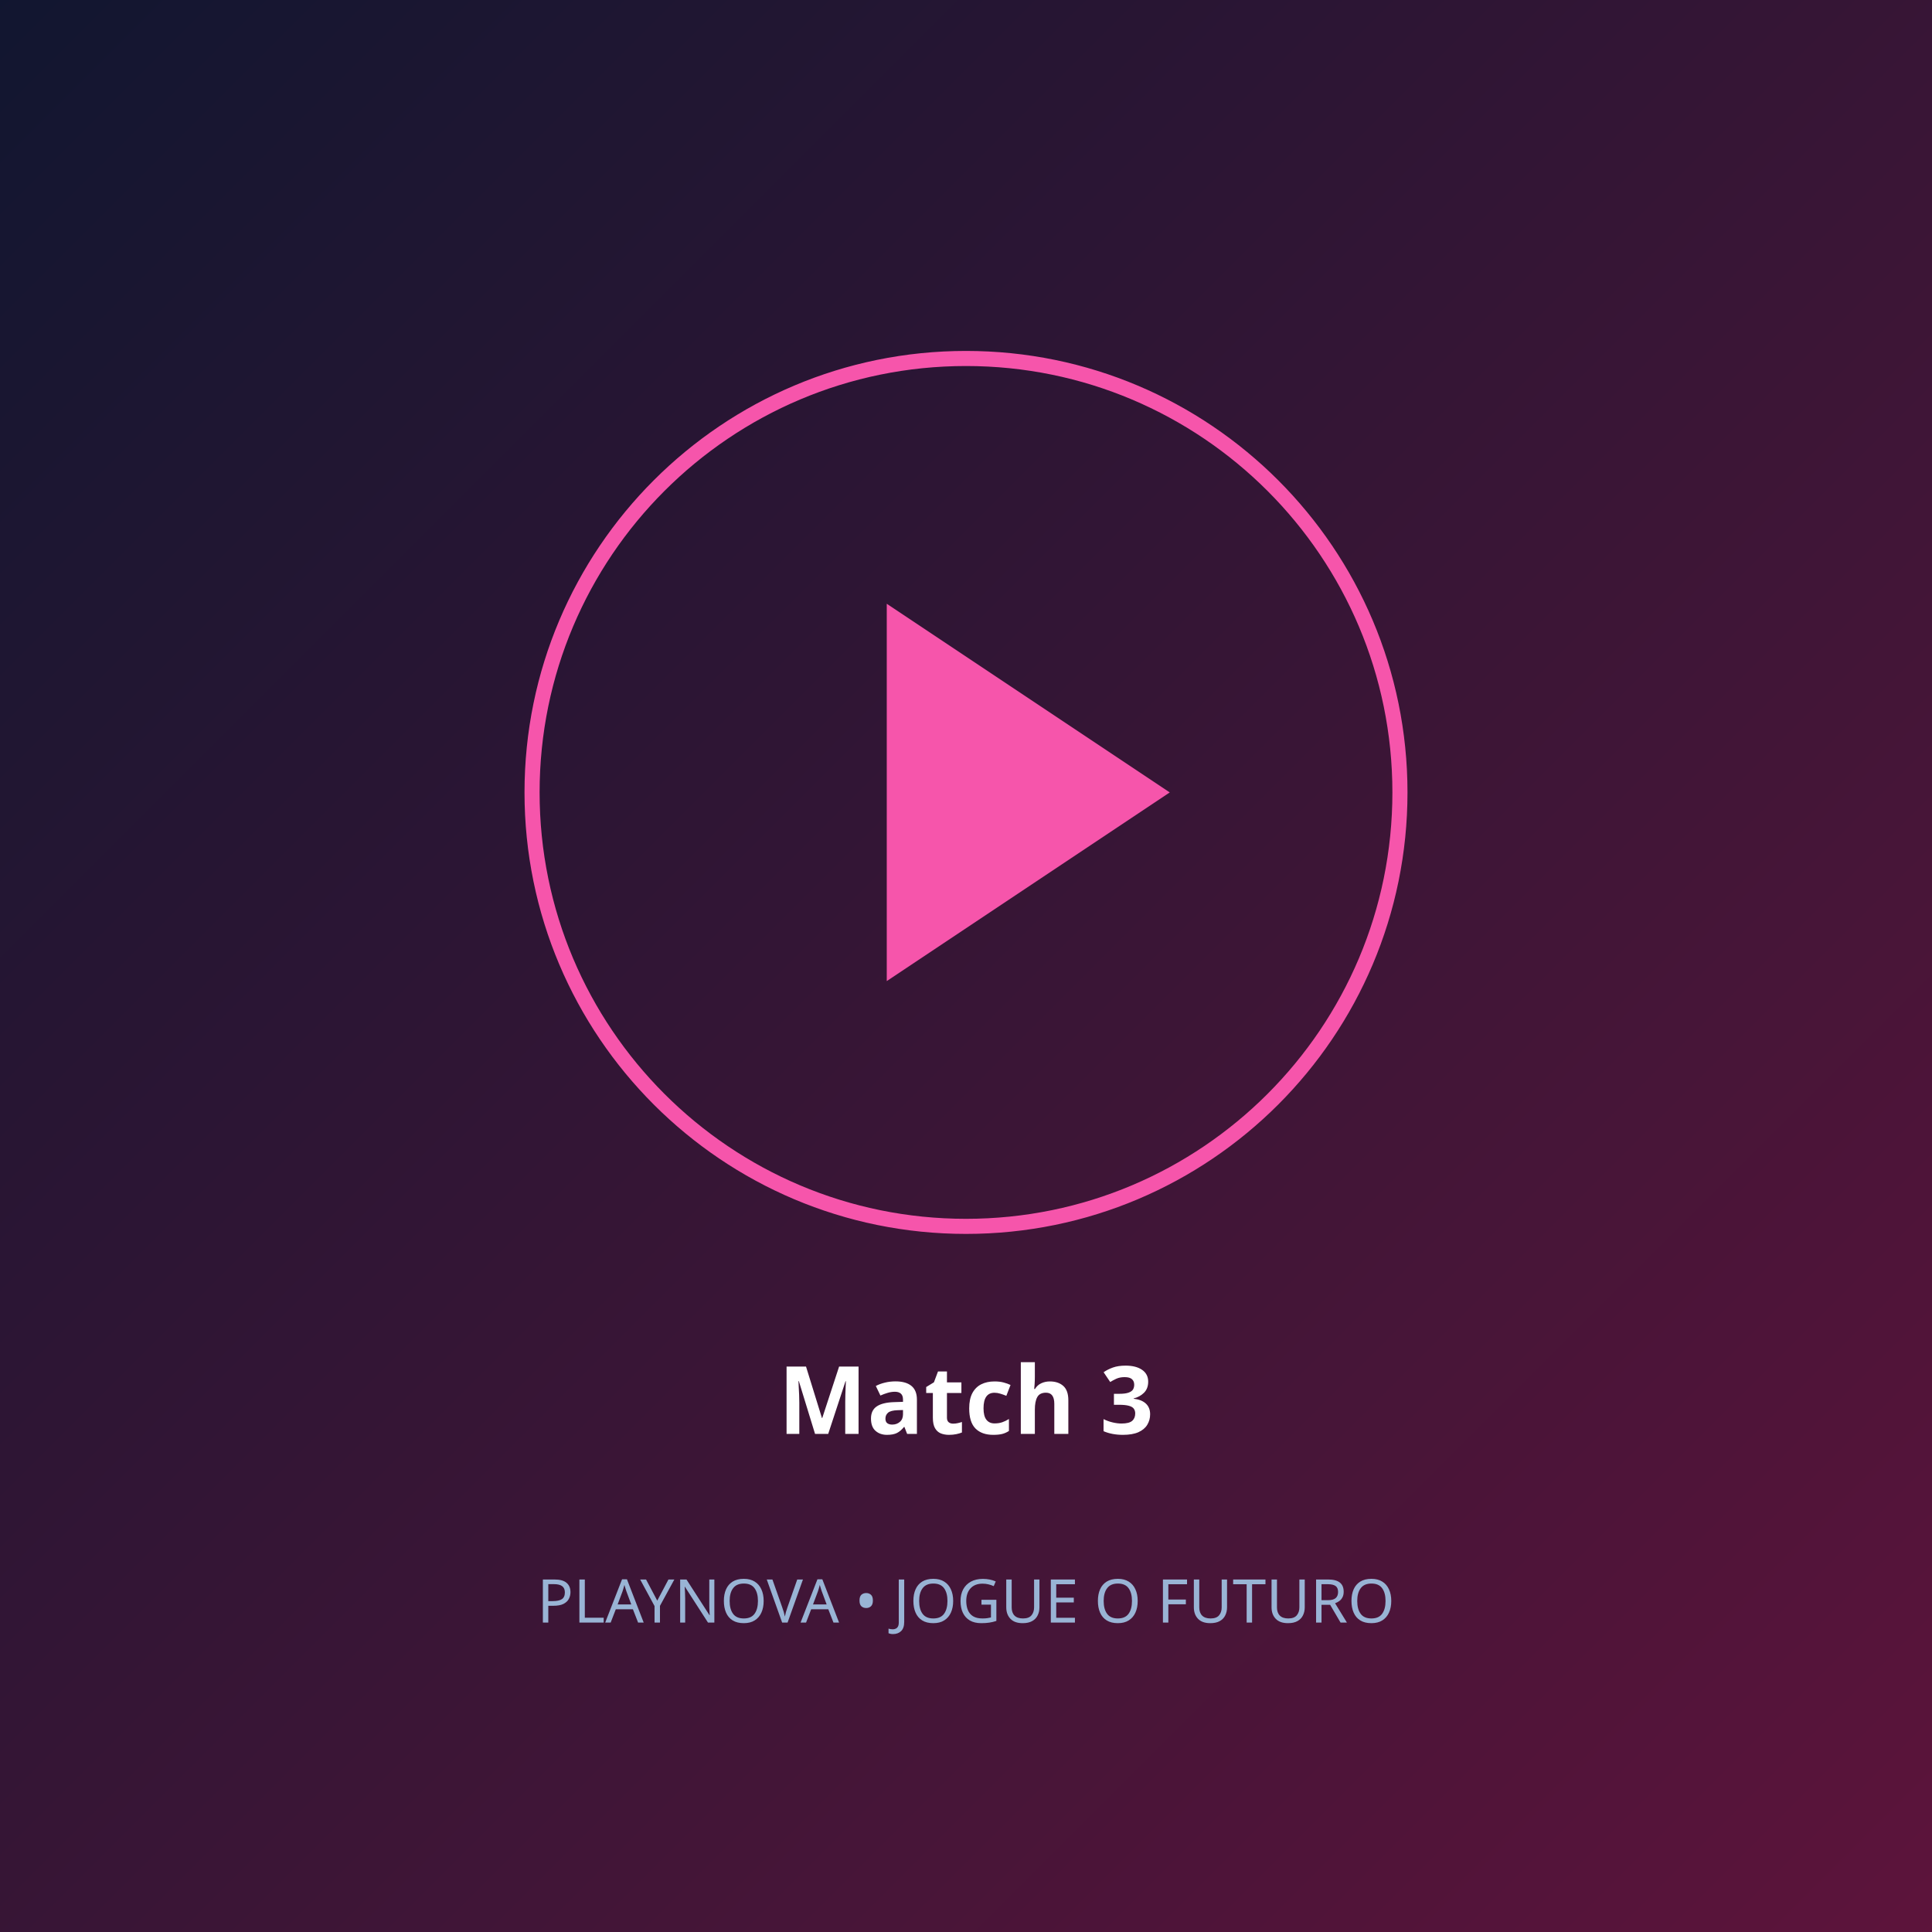
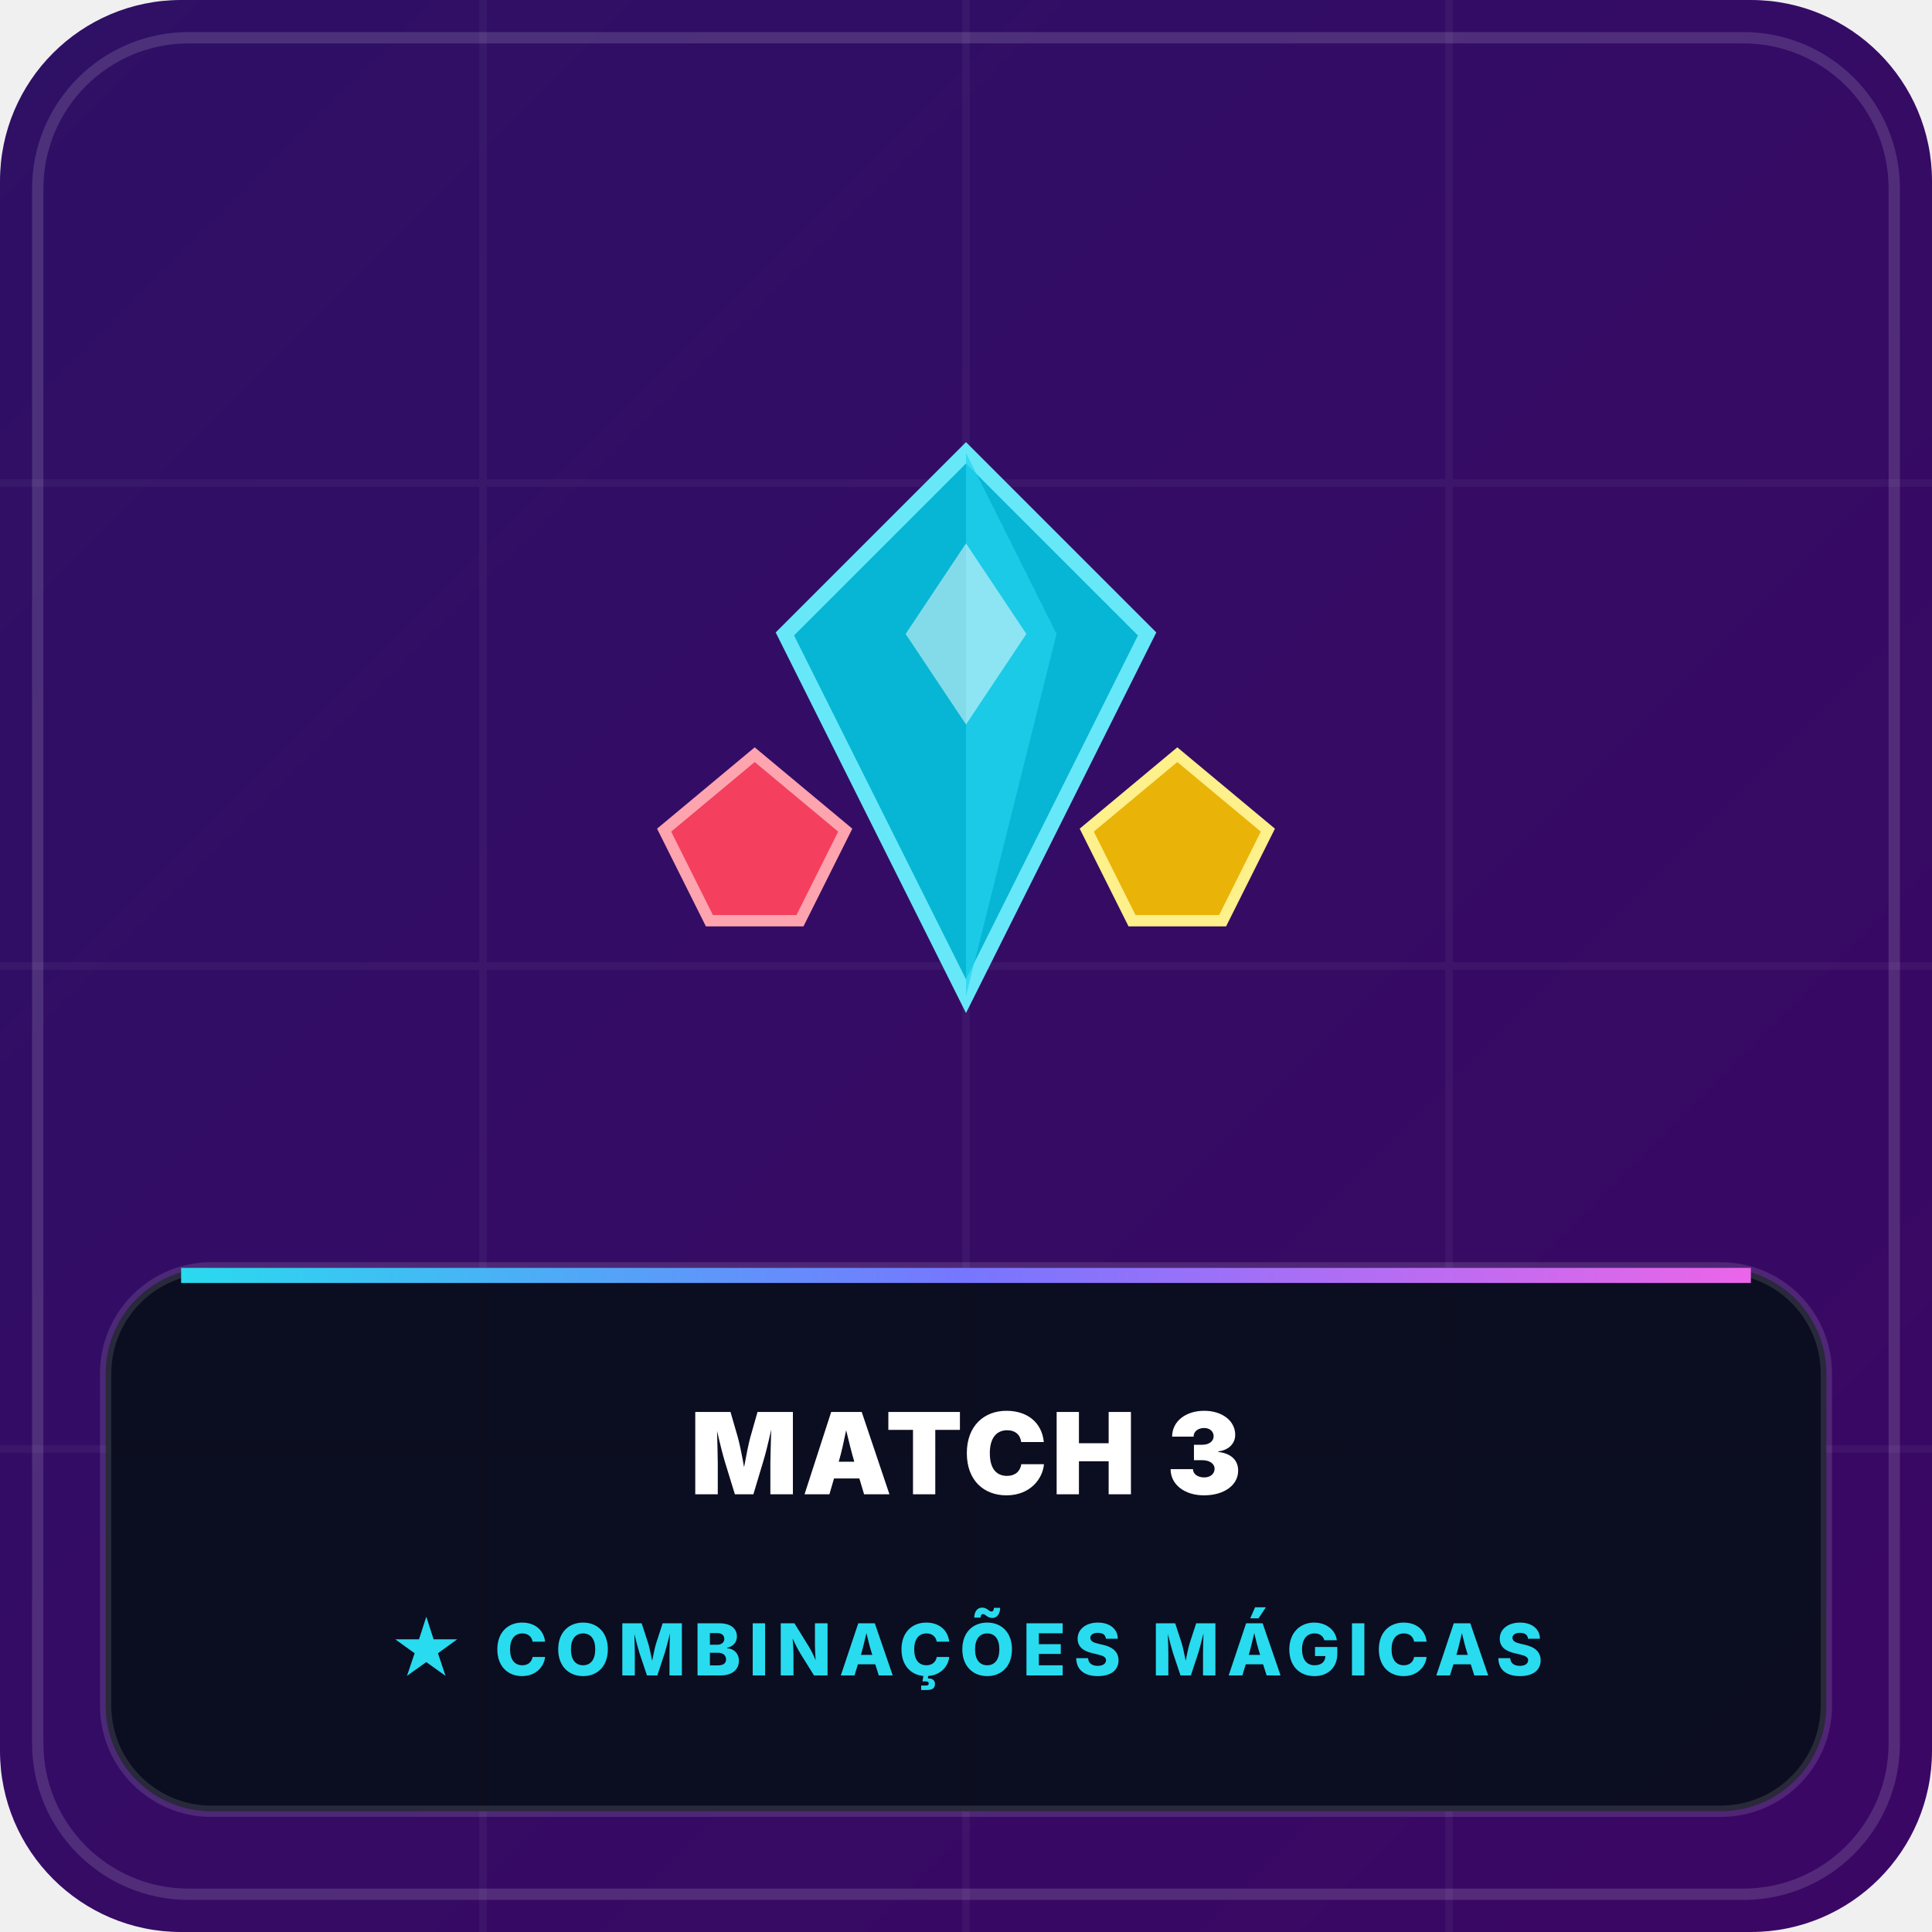
- <svg xmlns="http://www.w3.org/2000/svg" width="512" height="512" viewBox="0 0 512 512">
+ <svg xmlns="http://www.w3.org/2000/svg" viewBox="0 0 256 256" width="256" height="256">
  <defs>
-     <linearGradient id="bg" x2="1" y2="1">
-       <stop stop-color="#111630" />
-       <stop offset="1" stop-color="hsl(328,65%,22%)" />
+     <linearGradient id="bg_match-three" x1="0%" y1="0%" x2="100%" y2="100%">
+       <stop offset="0%" stop-color="#2e1065" />
+       <stop offset="100%" stop-color="#3b0764" />
    </linearGradient>
+     <linearGradient id="cyber_match-three" x1="0%" y1="0%" x2="100%" y2="0%">
+       <stop offset="0%" stop-color="#29dbef" />
+       <stop offset="50%" stop-color="#7776ff" />
+       <stop offset="100%" stop-color="#ec65e8" />
+     </linearGradient>
+     <filter id="glow_match-three" x="-20%" y="-20%" width="140%" height="140%">
+       <feGaussianBlur stdDeviation="3" result="blur" />
+       <feComposite in="SourceGraphic" in2="blur" operator="over" />
+     </filter>
  </defs>
-   <rect width="512" height="512" fill="url(#bg)" />
-   <circle cx="256" cy="210" r="115" fill="none" stroke="hsl(328,90%,65%)" stroke-width="4" />
-   <path d="M235 160 L310 210 L235 260Z" fill="hsl(328,90%,65%)" />
-   <text x="256" y="380" fill="white" font-family="sans-serif" font-weight="bold" font-size="25" text-anchor="middle">Match 3</text>
-   <text x="256" y="430" fill="#99b4d5" font-family="sans-serif" font-size="16" text-anchor="middle">PLAYNOVA • JOGUE O FUTURO</text>
+   <rect width="256" height="256" rx="24" fill="url(#bg_match-three)" />
+   <path d="M0 64 H256 M0 128 H256 M0 192 H256 M64 0 V256 M128 0 V256 M192 0 V256" stroke="rgba(255,255,255,0.04)" stroke-width="1" />
+   <rect x="5" y="5" width="246" height="246" rx="20" fill="none" stroke="rgba(255,255,255,0.14)" stroke-width="1.5" />
+   <g transform="translate(128, 96)">
+     <polygon points="0,-36 24,-12 0,36 -24,-12" fill="#06b6d4" stroke="#67e8f9" stroke-width="2" />
+     <polygon points="0,-36 12,-12 0,36" fill="#22d3ee" opacity="0.7" />
+     <polygon points="-28,4 -16,14 -22,26 -34,26 -40,14" fill="#f43f5e" stroke="#fda4af" stroke-width="1.5" />
+     <polygon points="28,4 40,14 34,26 22,26 16,14" fill="#eab308" stroke="#fef08a" stroke-width="1.5" />
+     <path d="M-8 -12 L0 -24 L8 -12 L0 0 Z" fill="#fff" opacity="0.5" />
+   </g>
+   <rect x="14" y="168" width="228" height="72" rx="14" fill="rgba(8,13,26,0.92)" stroke="rgba(255,255,255,0.12)" stroke-width="1.5" />
+   <rect x="24" y="168" width="208" height="2" fill="url(#cyber_match-three)" />
+   <text x="128" y="198" font-family="system-ui, -apple-system, sans-serif" font-size="15" font-weight="900" fill="#ffffff" text-anchor="middle" letter-spacing="0.5">MATCH 3</text>
+   <text x="128" y="222" font-family="system-ui, -apple-system, sans-serif" font-size="9.5" font-weight="800" fill="#29dbef" text-anchor="middle" letter-spacing="1">★ COMBINAÇÕES MÁGICAS</text>
</svg>
